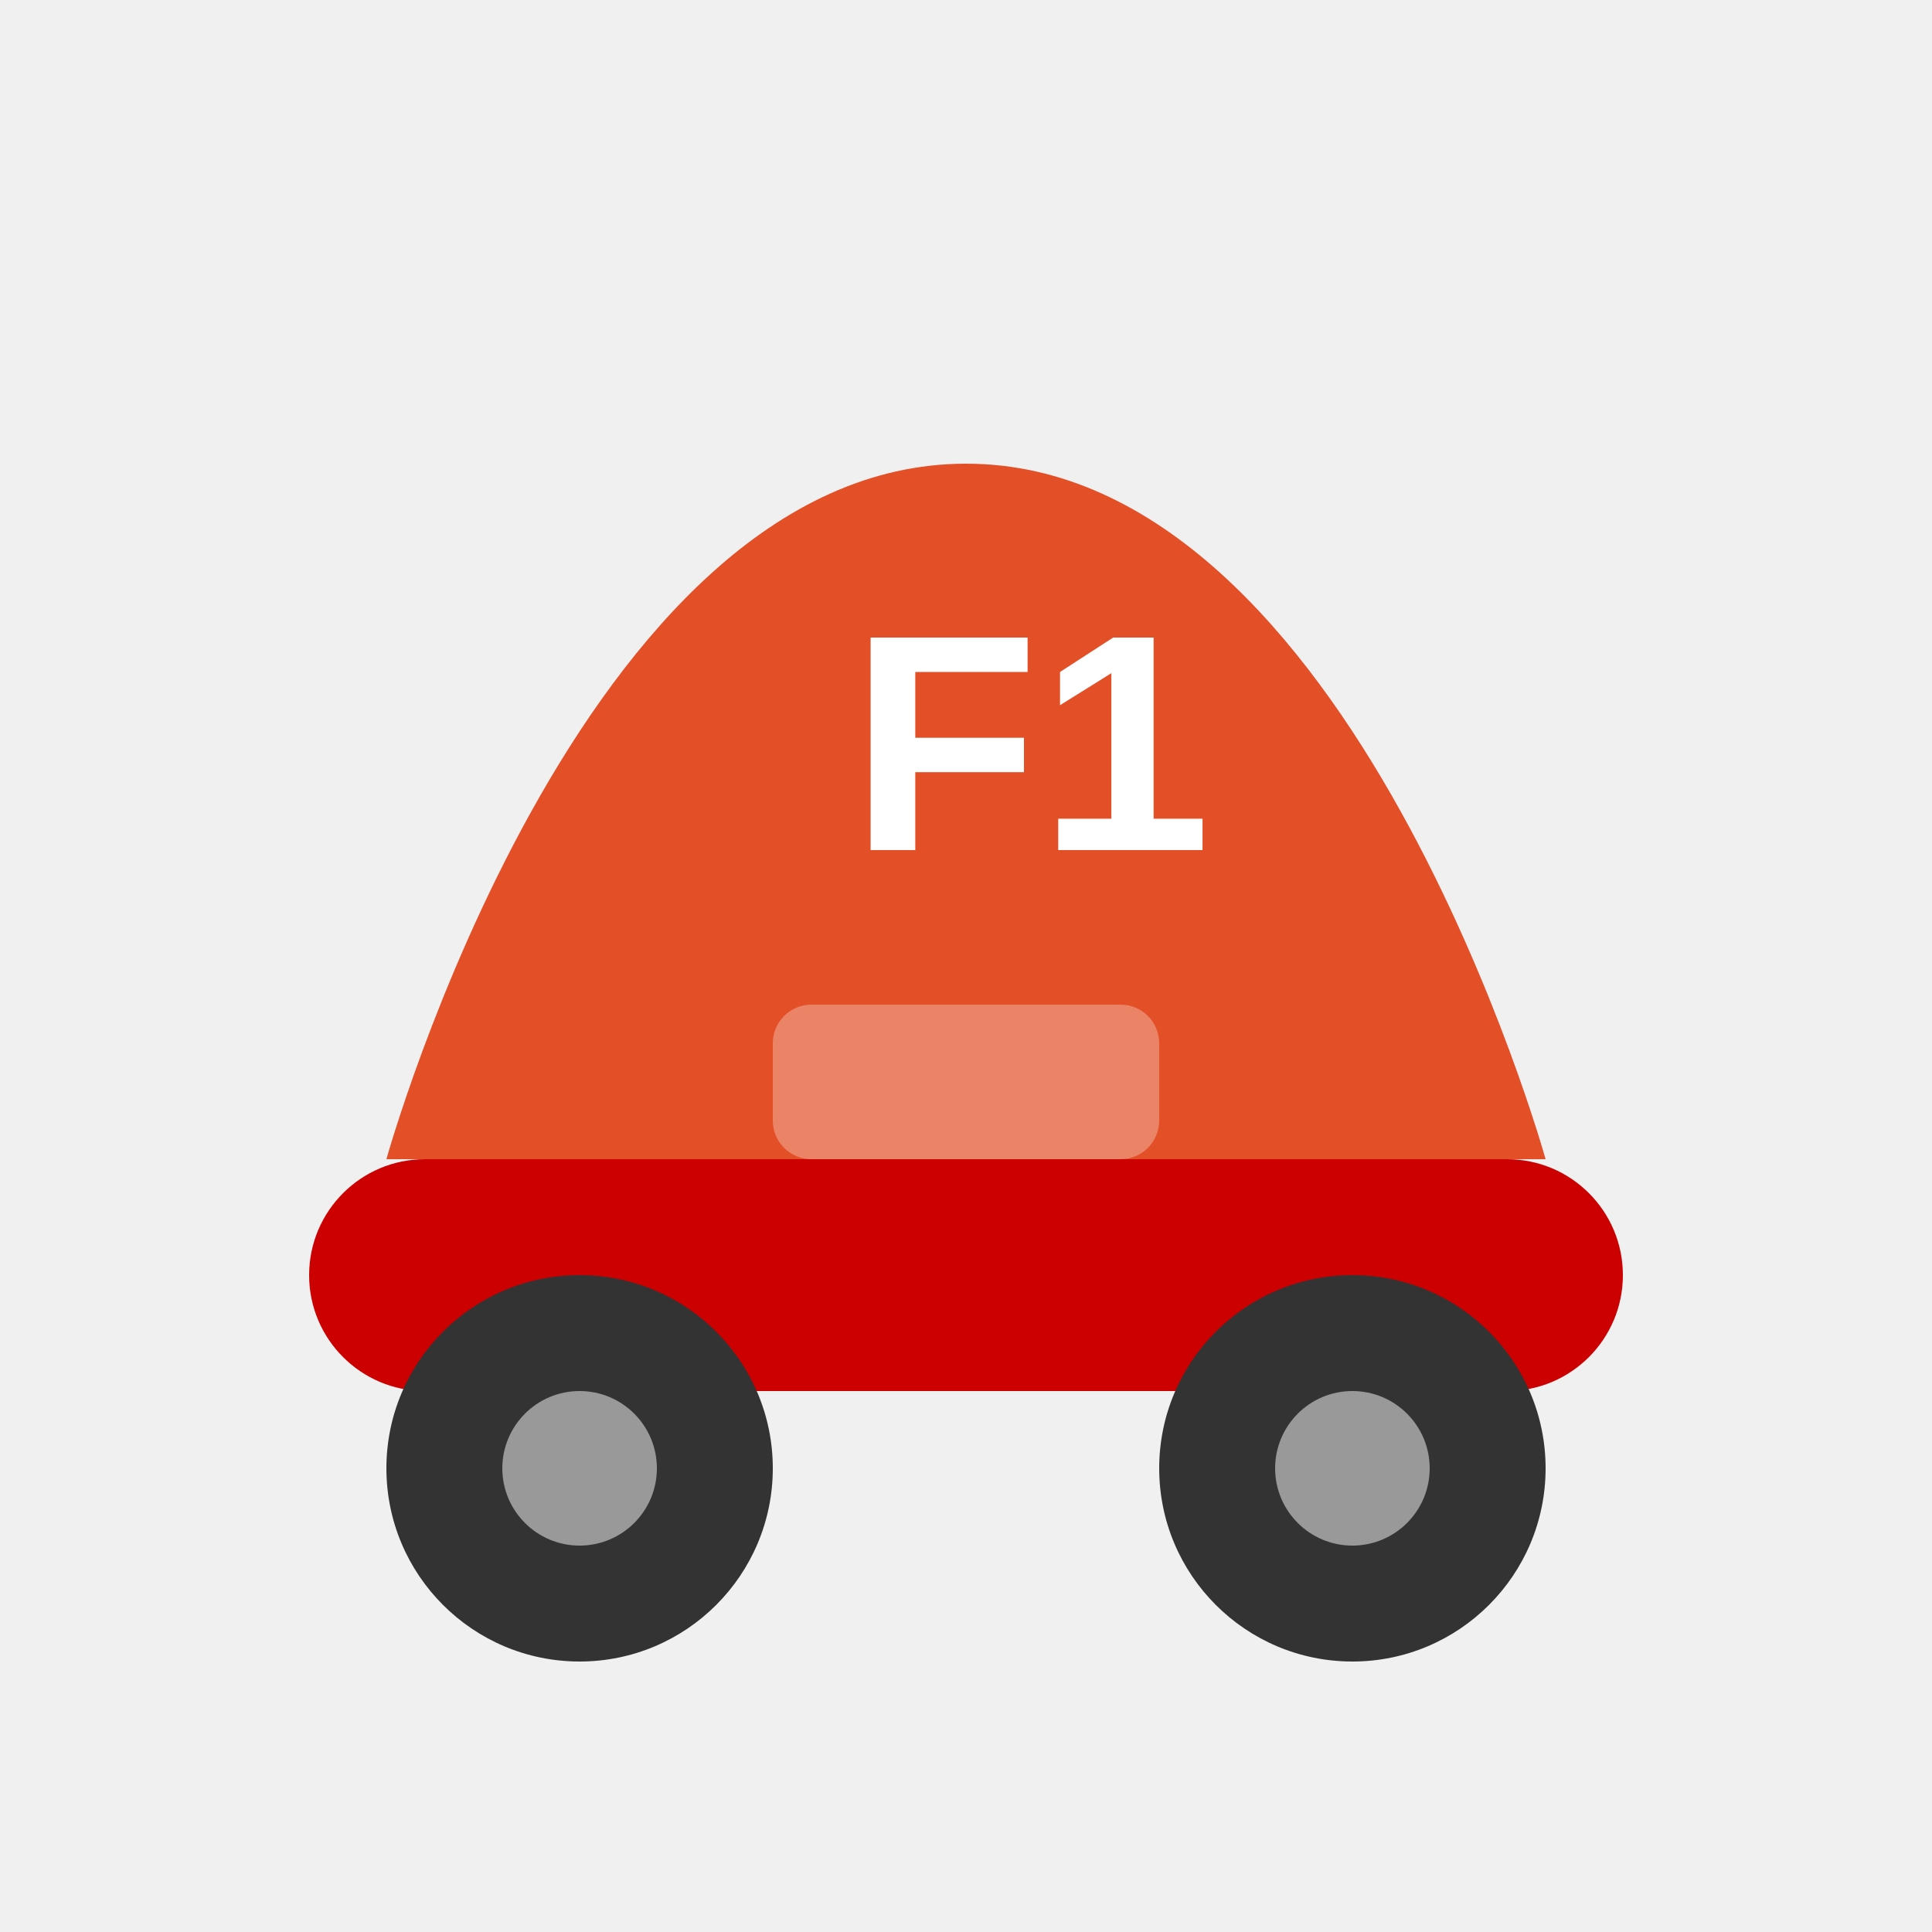
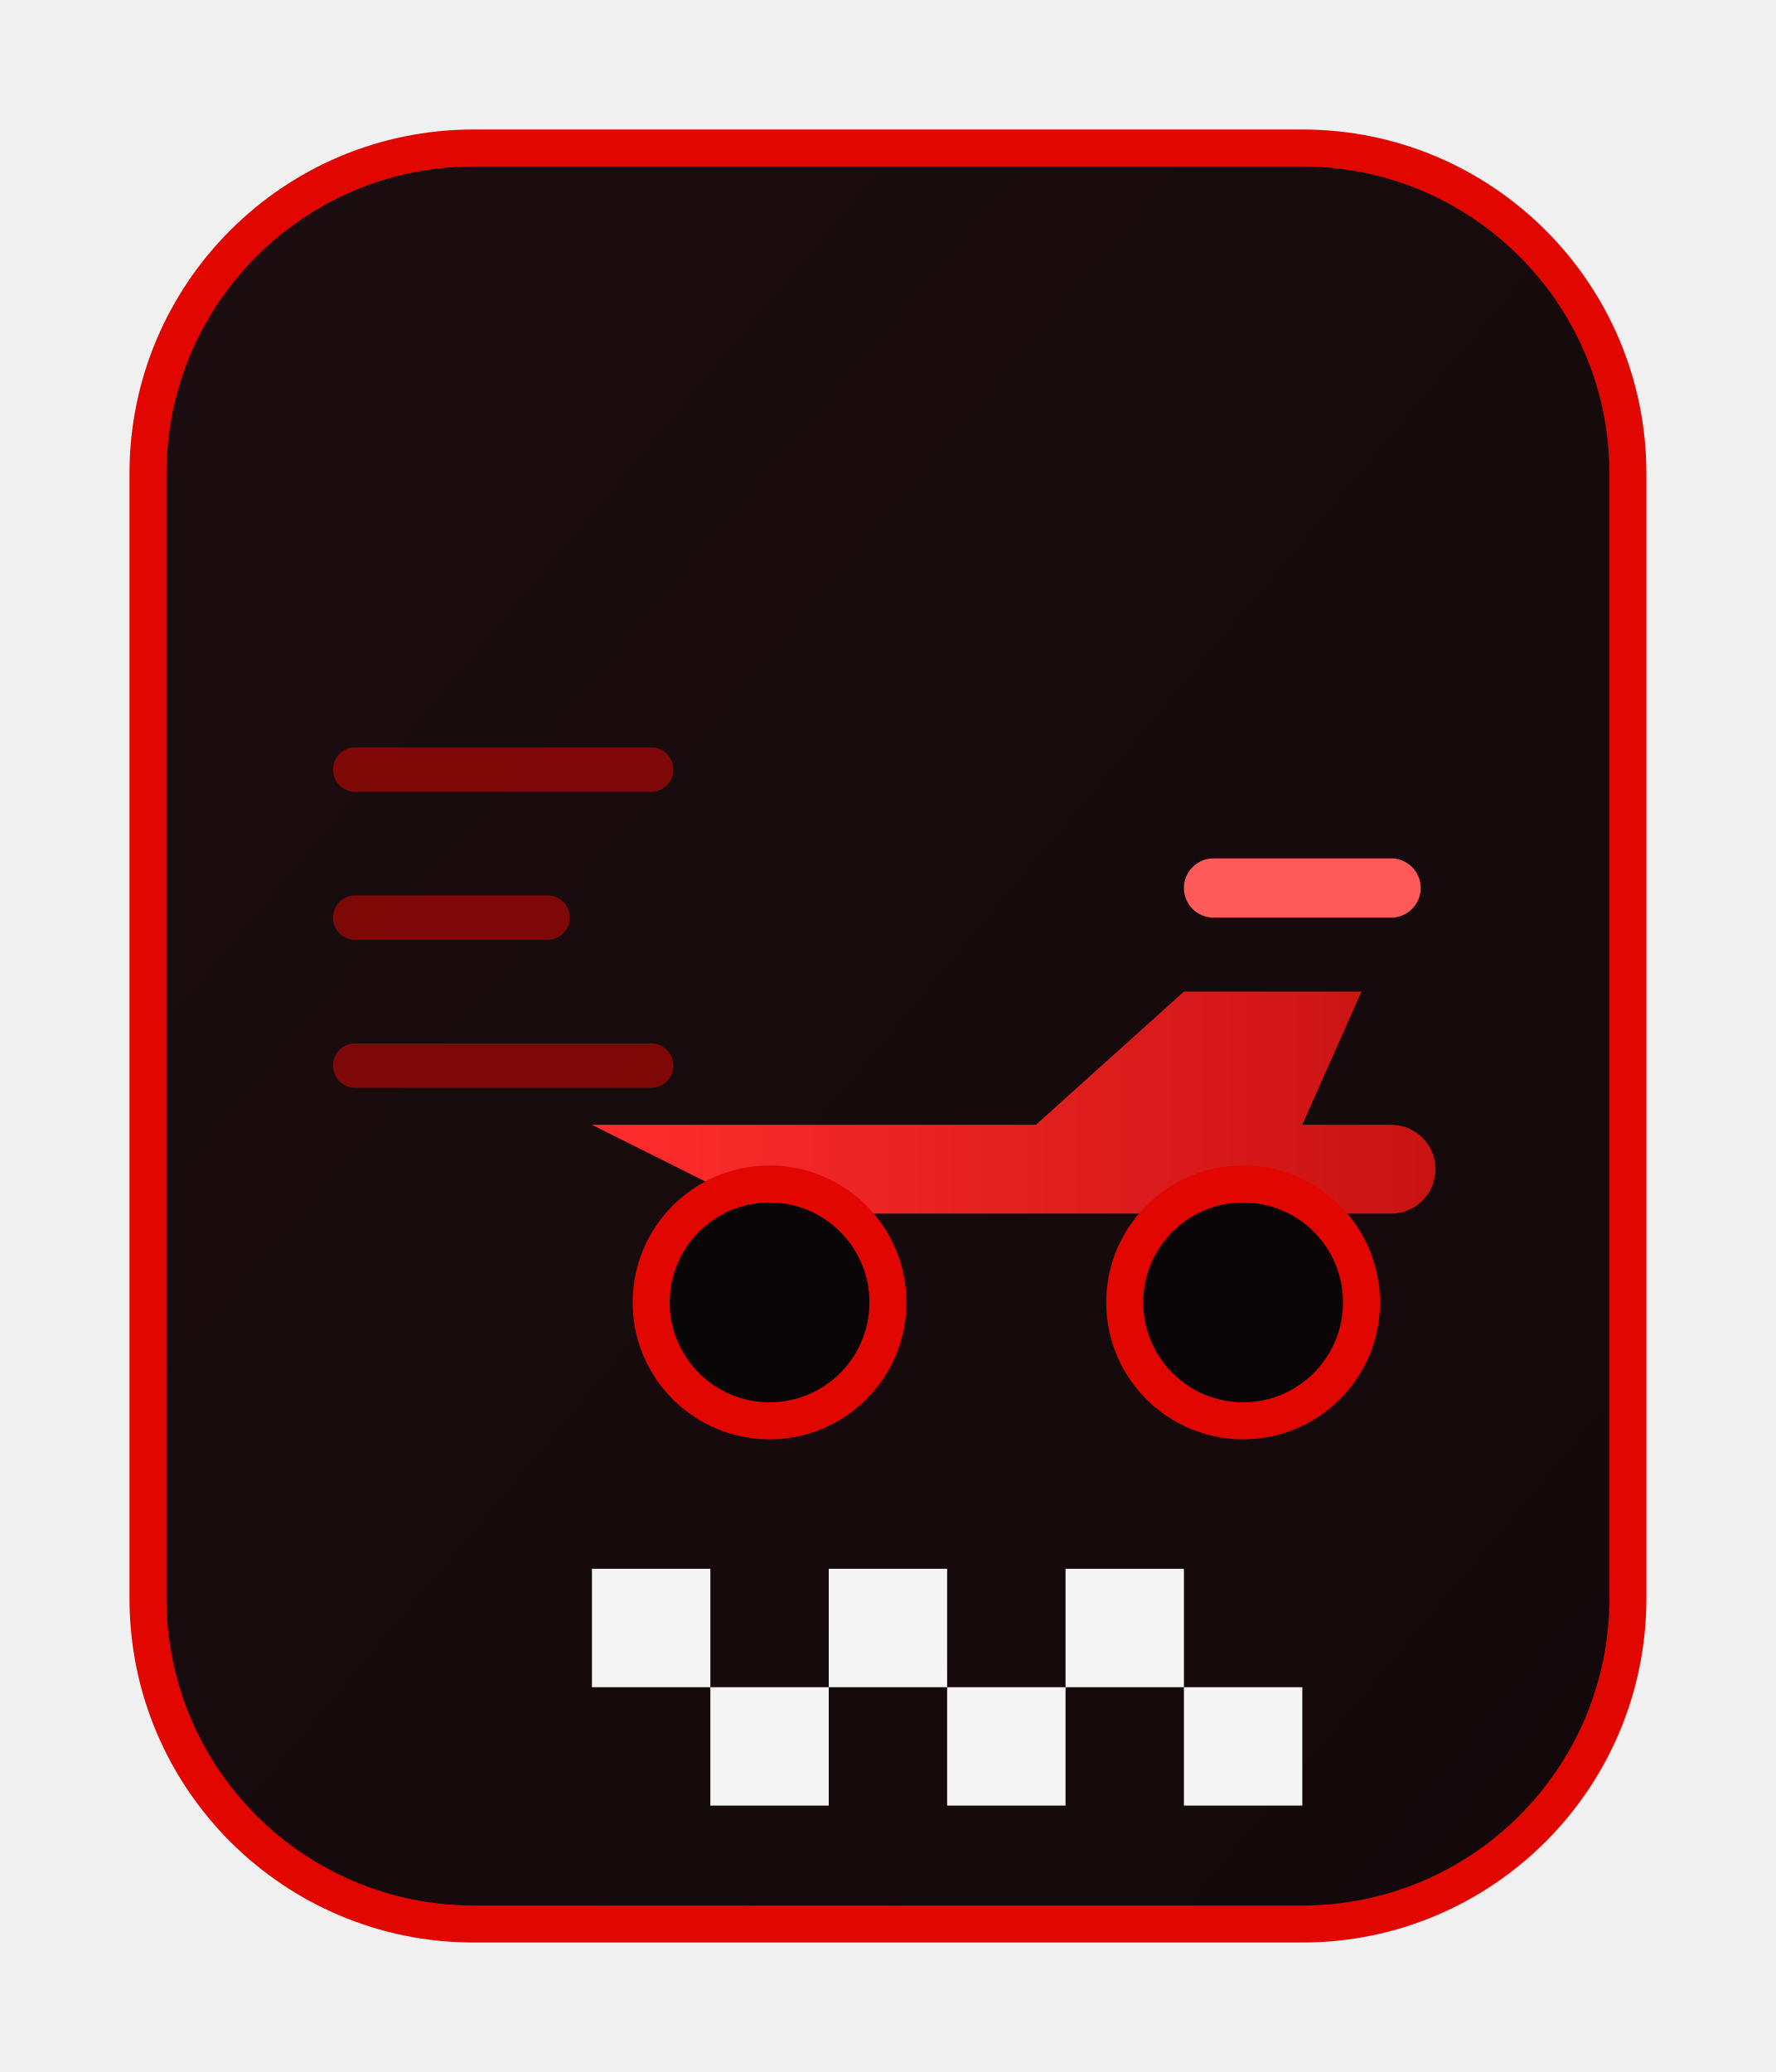
- <svg xmlns="http://www.w3.org/2000/svg" viewBox="0 0 50 50" fill="none">
-   <path d="M10 30c0 0 5-18 15-18s15 18 15 18" fill="#E34F26" />
-   <rect x="8" y="30" width="34" height="6" rx="3" fill="#CC0000" />
-   <circle cx="15" cy="38" r="5" fill="#333" />
-   <circle cx="15" cy="38" r="2" fill="#999" />
-   <circle cx="35" cy="38" r="5" fill="#333" />
-   <circle cx="35" cy="38" r="2" fill="#999" />
-   <rect x="20" y="26" width="10" height="4" rx="1" fill="#fff" opacity="0.3" />
-   <text x="22" y="22" font-family="Arial,sans-serif" font-size="8" font-weight="bold" fill="#fff">F1</text>
+ <svg xmlns="http://www.w3.org/2000/svg" viewBox="0 0 120 140" role="img" aria-label="F1Zone">
+   <defs>
+     <linearGradient id="f1Panel" x1="0%" y1="0%" x2="100%" y2="100%">
+       <stop offset="0%" style="stop-color:#1c0d10" />
+       <stop offset="100%" style="stop-color:#12080a" />
+     </linearGradient>
+     <linearGradient id="f1Accent" x1="0%" y1="0%" x2="100%" y2="0%">
+       <stop offset="0%" style="stop-color:#ff2d2d" />
+       <stop offset="100%" style="stop-color:#c81212" />
+     </linearGradient>
+   </defs>
+   <rect x="10" y="10" width="100" height="120" rx="22" fill="url(#f1Panel)" stroke="#e10600" stroke-width="2.5" />
+   <g stroke="#e10600" stroke-width="3" stroke-linecap="round" opacity="0.5">
+     <path d="M24 52h20" />
+     <path d="M24 62h13" />
+     <path d="M24 72h20" />
+   </g>
+   <path d="M40 76h30l10-9h12l-4 9h6a3 3 0 0 1 0 6H52z" fill="url(#f1Accent)" />
+   <rect x="80" y="58" width="16" height="4" rx="2" fill="#ff5a5a" />
+   <circle cx="52" cy="88" r="8" fill="#0a0507" stroke="#e10600" stroke-width="2.5" />
+   <circle cx="84" cy="88" r="8" fill="#0a0507" stroke="#e10600" stroke-width="2.5" />
+   <g fill="#f5f5f5">
+     <rect x="40" y="106" width="8" height="8" />
+     <rect x="56" y="106" width="8" height="8" />
+     <rect x="72" y="106" width="8" height="8" />
+     <rect x="48" y="114" width="8" height="8" />
+     <rect x="64" y="114" width="8" height="8" />
+     <rect x="80" y="114" width="8" height="8" />
+   </g>
</svg>
